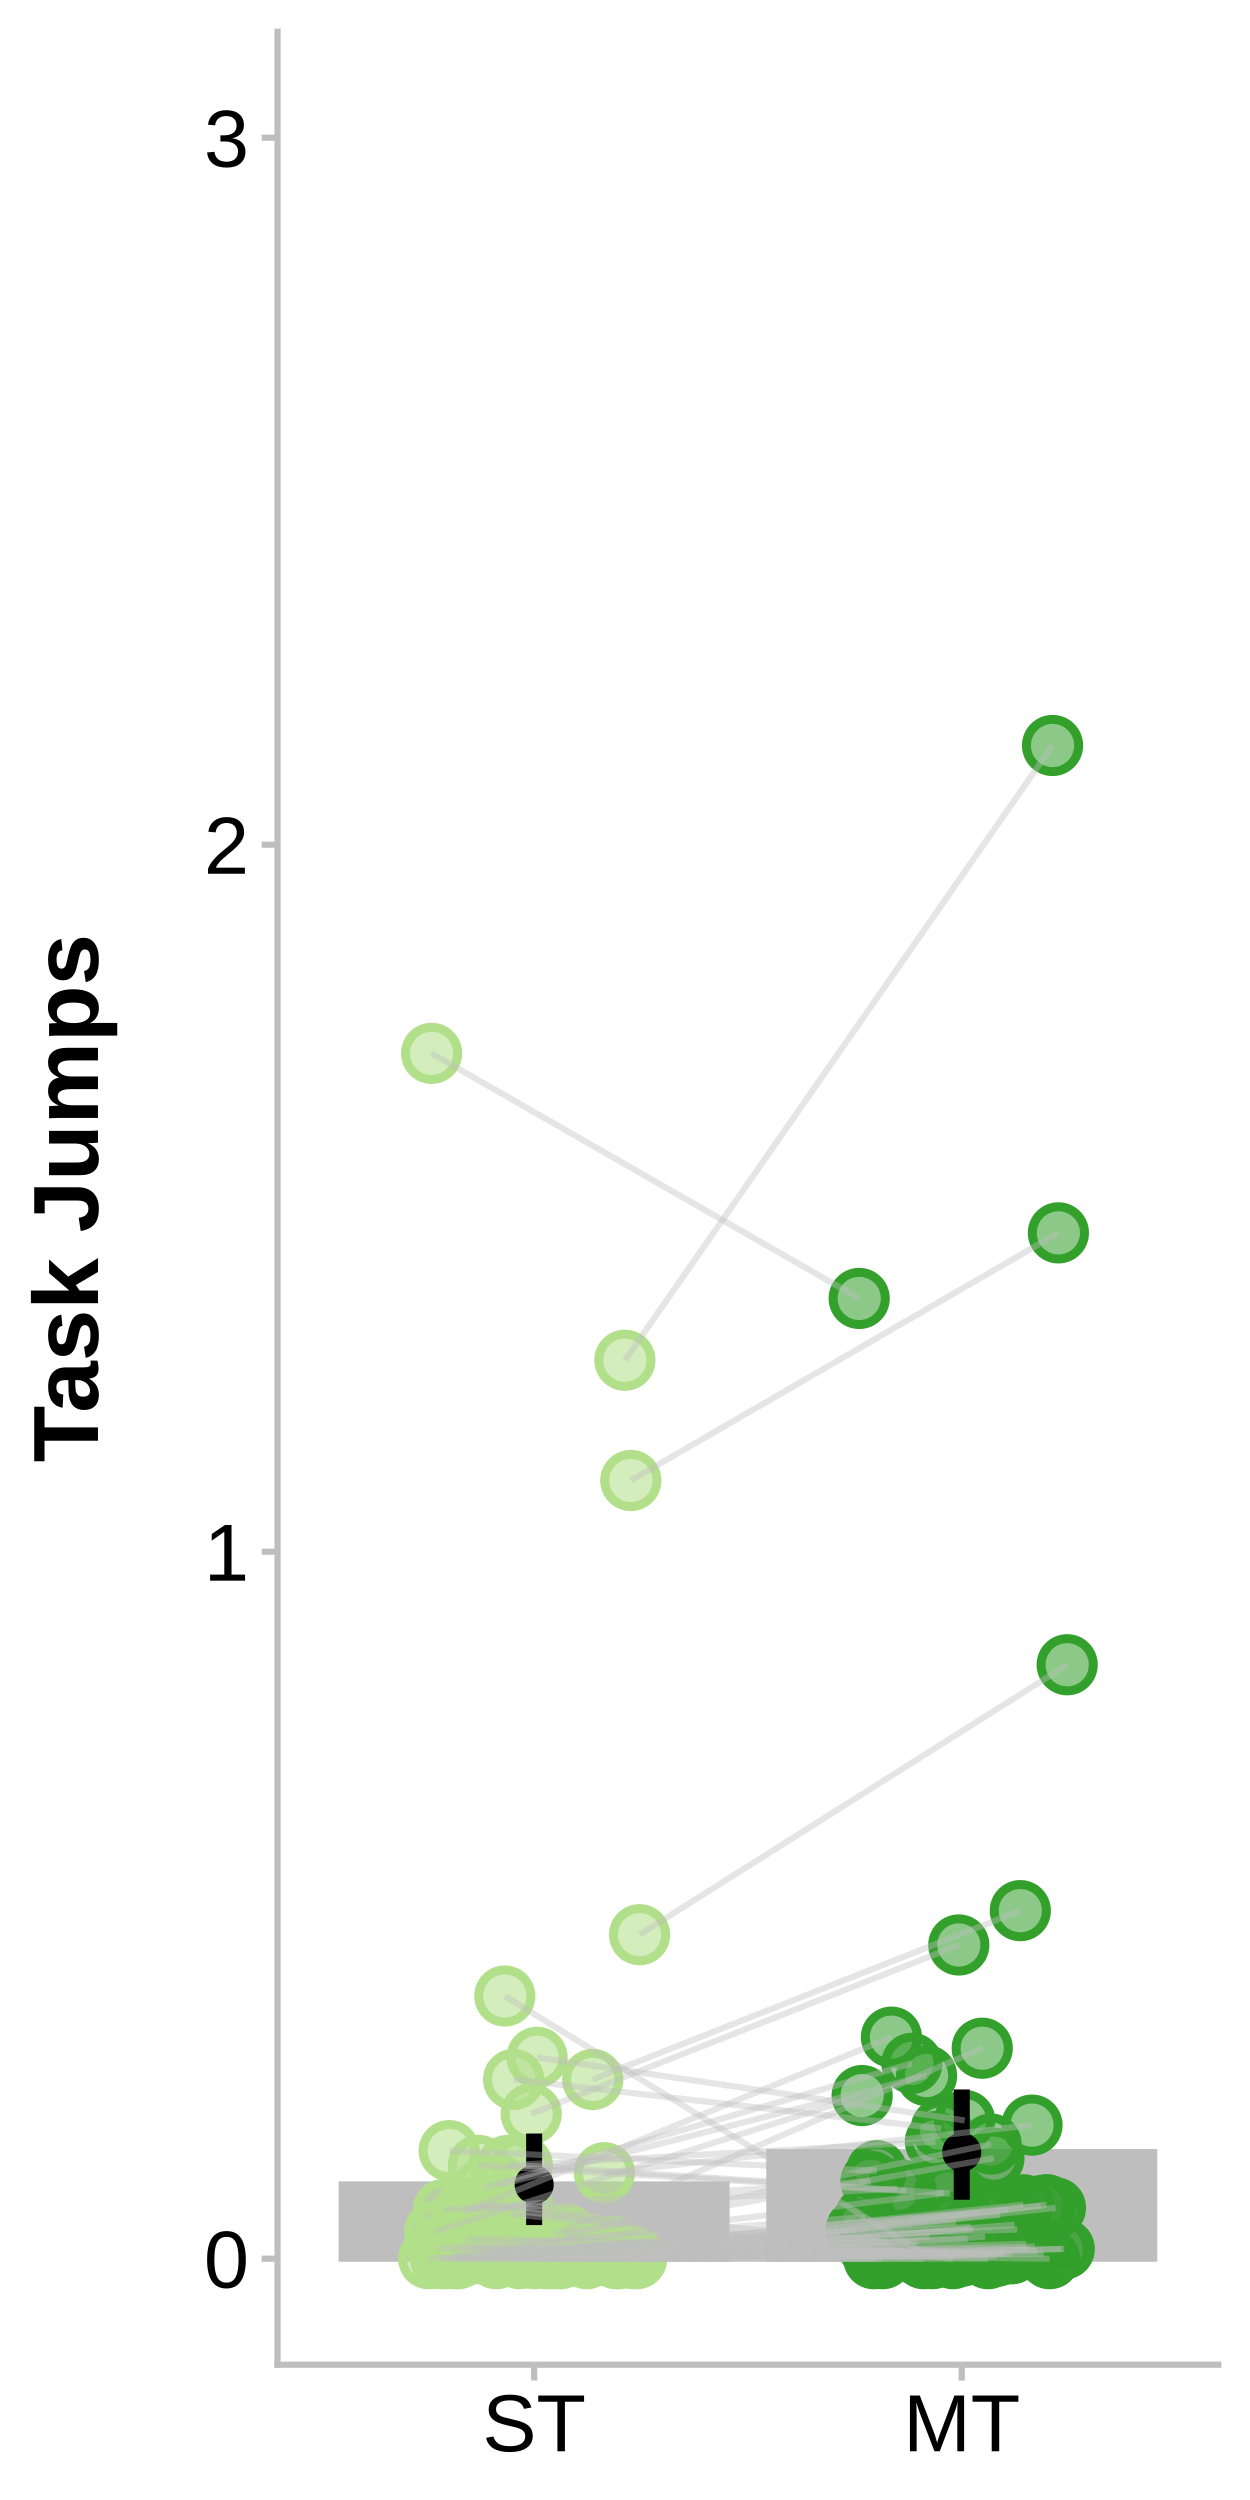
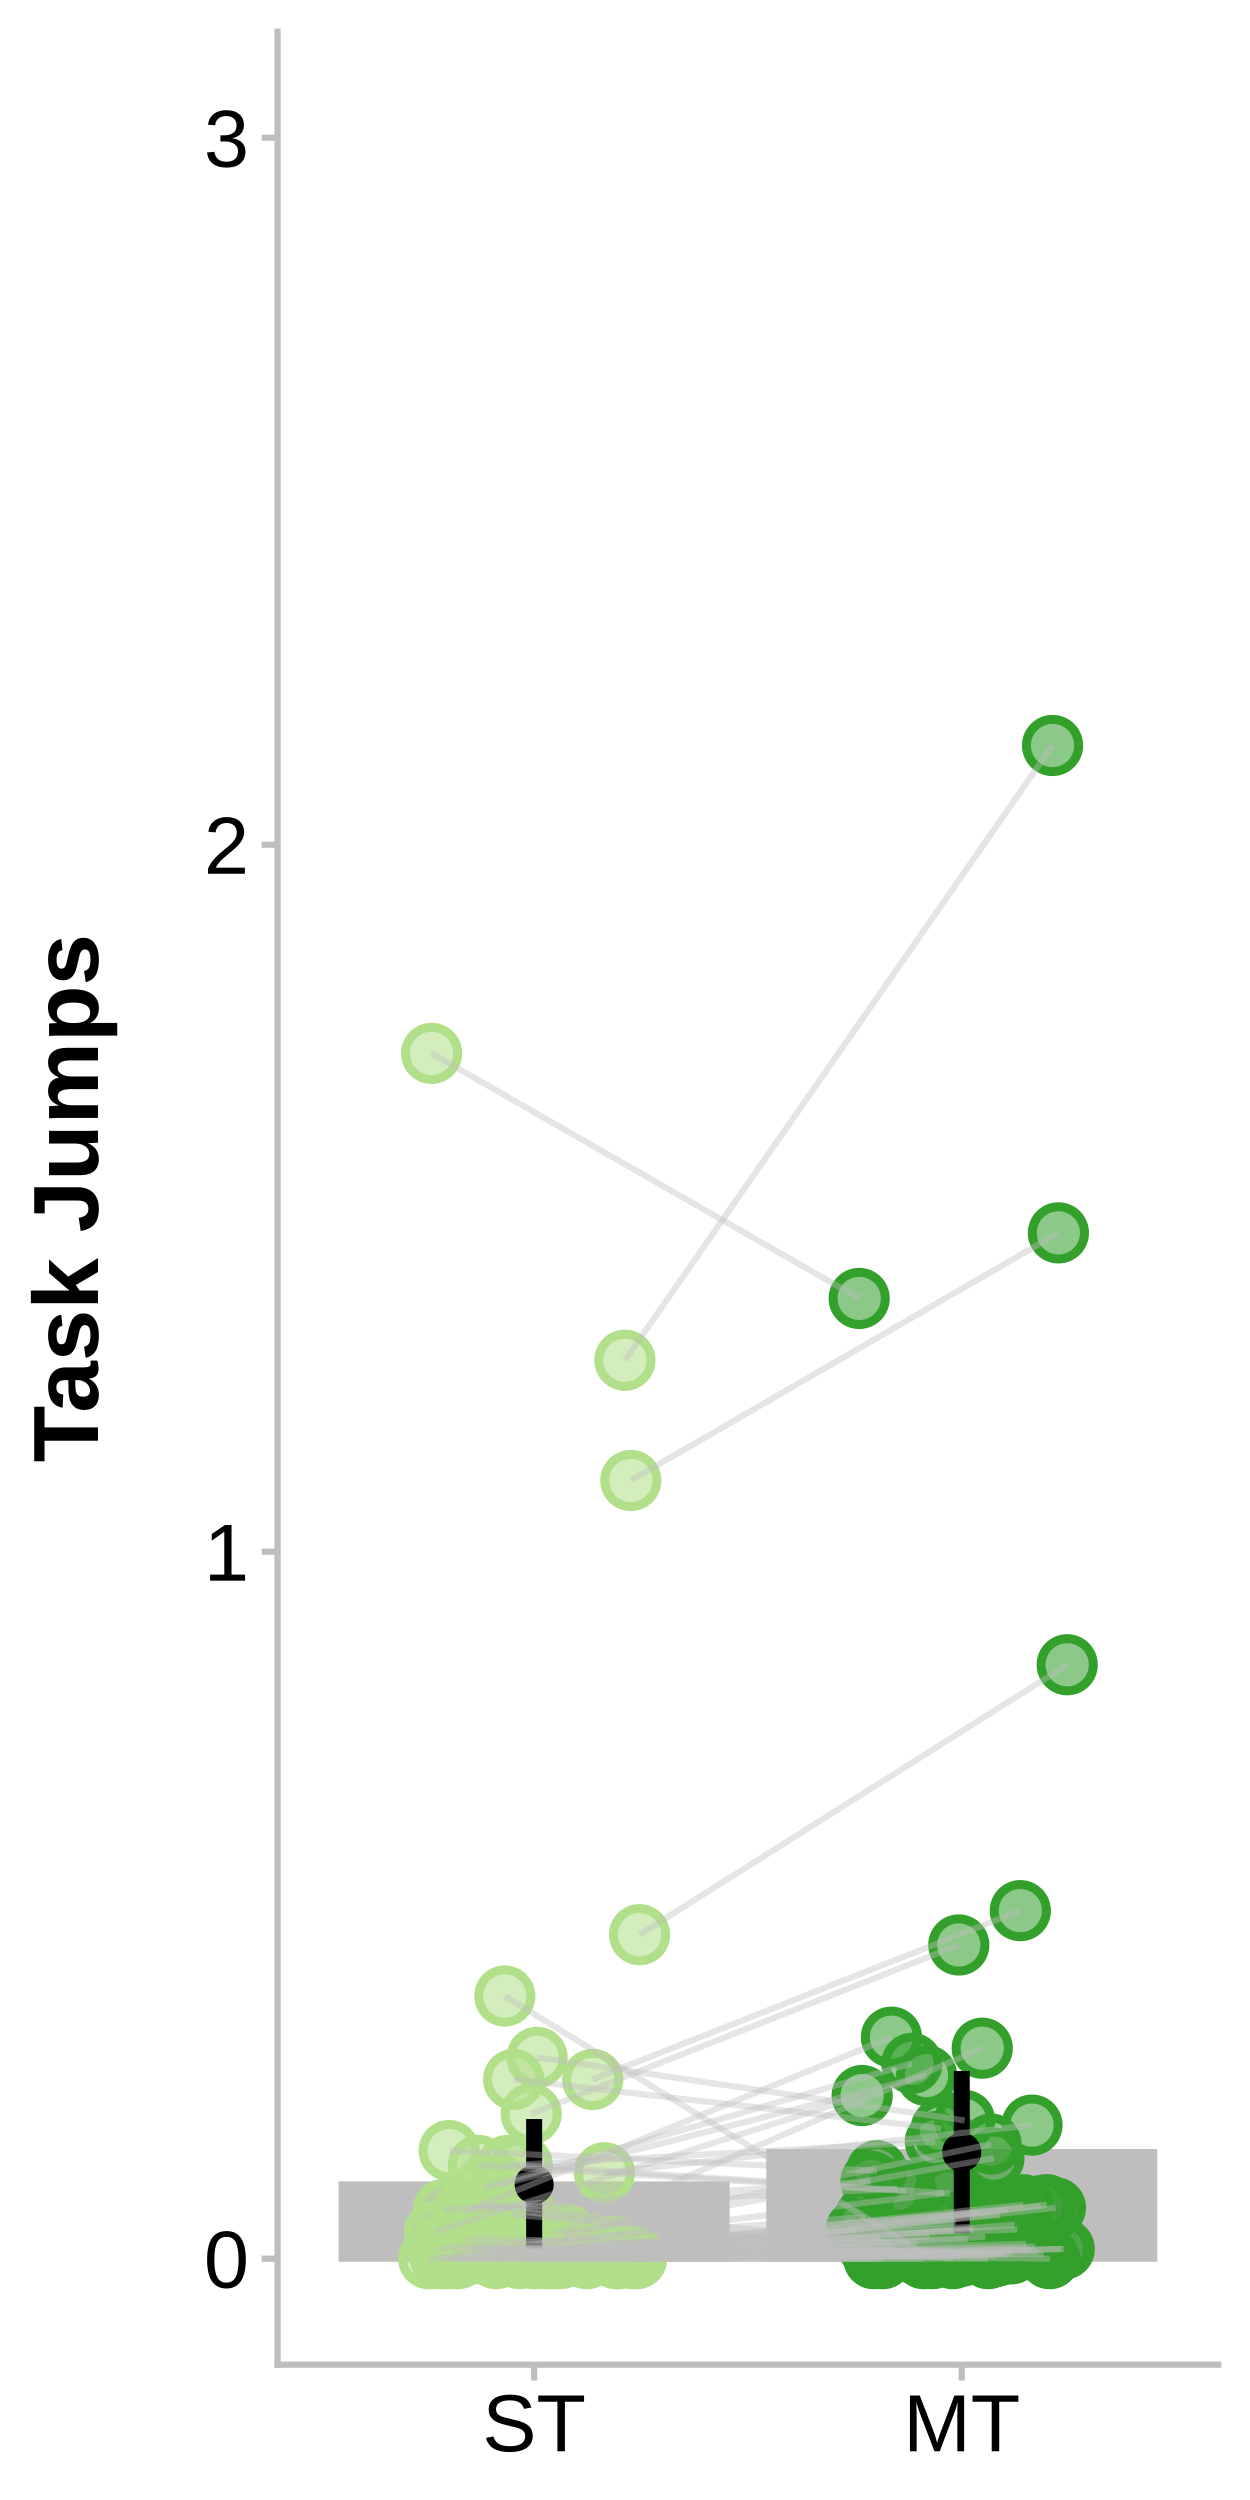
<svg xmlns="http://www.w3.org/2000/svg" width="216.00pt" height="432.00pt" viewBox="0 0 216.00 432.00">
  <g class="svglite">
    <defs>
      <style type="text/css">
    .svglite line, .svglite polyline, .svglite polygon, .svglite path, .svglite rect, .svglite circle {
      fill: none;
      stroke: #000000;
      stroke-linecap: round;
      stroke-linejoin: round;
      stroke-miterlimit: 10.00;
    }
    .svglite text {
      white-space: pre;
    }
    .svglite g.glyphgroup path {
      fill: inherit;
      stroke: none;
    }
  </style>
    </defs>
    <rect width="100%" height="100%" style="stroke: none; fill: #FFFFFF;" />
    <defs>
      <clipPath id="cpMC4wMHwyMTYuMDB8MC4wMHw0MzIuMDA=">
        <rect x="0.00" y="0.00" width="216.00" height="432.00" />
      </clipPath>
    </defs>
    <g clip-path="url(#cpMC4wMHwyMTYuMDB8MC4wMHw0MzIuMDA=)">
      <rect x="0.00" y="0.00" width="216.00" height="432.00" style="stroke-width: 1.07; stroke: #FFFFFF; fill: #FFFFFF;" />
    </g>
    <defs>
      <clipPath id="cpNDcuOTZ8MjEwLjUyfDUuNDh8NDA4LjYy">
        <rect x="47.96" y="5.48" width="162.56" height="403.14" />
      </clipPath>
    </defs>
    <g clip-path="url(#cpNDcuOTZ8MjEwLjUyfDUuNDh8NDA4LjYy)">
      <rect x="47.96" y="5.48" width="162.56" height="403.14" style="stroke-width: 1.07; stroke: none; fill: #FFFFFF;" />
      <rect x="59.04" y="377.48" width="66.50" height="12.82" style="stroke-width: 1.07; stroke: #BEBEBE; stroke-linecap: butt; stroke-linejoin: miter; fill: #BEBEBE;" />
      <rect x="132.94" y="371.89" width="66.50" height="18.41" style="stroke-width: 1.07; stroke: #BEBEBE; stroke-linecap: butt; stroke-linejoin: miter; fill: #BEBEBE;" />
      <circle cx="74.08" cy="390.30" r="4.51" style="stroke-width: 1.56; stroke: #B2DF8A; fill: #B2DF8A; fill-opacity: 0.56;" />
      <circle cx="147.97" cy="385.25" r="4.51" style="stroke-width: 1.56; stroke: #33A02C; fill: #33A02C; fill-opacity: 0.56;" />
      <circle cx="74.58" cy="182.02" r="4.51" style="stroke-width: 1.56; stroke: #B2DF8A; fill: #B2DF8A; fill-opacity: 0.56;" />
      <circle cx="148.47" cy="224.37" r="4.51" style="stroke-width: 1.56; stroke: #33A02C; fill: #33A02C; fill-opacity: 0.56;" />
      <circle cx="75.09" cy="385.63" r="4.51" style="stroke-width: 1.56; stroke: #B2DF8A; fill: #B2DF8A; fill-opacity: 0.56;" />
      <circle cx="148.98" cy="362.11" r="4.51" style="stroke-width: 1.56; stroke: #33A02C; fill: #33A02C; fill-opacity: 0.56;" />
      <circle cx="75.59" cy="388.60" r="4.51" style="stroke-width: 1.56; stroke: #B2DF8A; fill: #B2DF8A; fill-opacity: 0.56;" />
      <circle cx="149.48" cy="383.11" r="4.51" style="stroke-width: 1.56; stroke: #33A02C; fill: #33A02C; fill-opacity: 0.56;" />
      <circle cx="76.10" cy="390.30" r="4.51" style="stroke-width: 1.56; stroke: #B2DF8A; fill: #B2DF8A; fill-opacity: 0.56;" />
      <circle cx="149.99" cy="388.18" r="4.51" style="stroke-width: 1.56; stroke: #33A02C; fill: #33A02C; fill-opacity: 0.56;" />
      <circle cx="76.61" cy="381.81" r="4.51" style="stroke-width: 1.56; stroke: #B2DF8A; fill: #B2DF8A; fill-opacity: 0.56;" />
      <circle cx="150.50" cy="376.93" r="4.51" style="stroke-width: 1.56; stroke: #33A02C; fill: #33A02C; fill-opacity: 0.56;" />
      <circle cx="77.11" cy="390.30" r="4.51" style="stroke-width: 1.56; stroke: #B2DF8A; fill: #B2DF8A; fill-opacity: 0.56;" />
      <circle cx="151.00" cy="390.30" r="4.51" style="stroke-width: 1.56; stroke: #33A02C; fill: #33A02C; fill-opacity: 0.56;" />
      <circle cx="77.62" cy="371.63" r="4.51" style="stroke-width: 1.56; stroke: #B2DF8A; fill: #B2DF8A; fill-opacity: 0.56;" />
      <circle cx="151.51" cy="375.11" r="4.51" style="stroke-width: 1.56; stroke: #33A02C; fill: #33A02C; fill-opacity: 0.56;" />
      <circle cx="78.12" cy="389.45" r="4.51" style="stroke-width: 1.56; stroke: #B2DF8A; fill: #B2DF8A; fill-opacity: 0.56;" />
      <circle cx="152.02" cy="386.52" r="4.51" style="stroke-width: 1.56; stroke: #33A02C; fill: #33A02C; fill-opacity: 0.56;" />
      <circle cx="78.63" cy="390.30" r="4.51" style="stroke-width: 1.56; stroke: #B2DF8A; fill: #B2DF8A; fill-opacity: 0.56;" />
      <circle cx="152.52" cy="390.30" r="4.51" style="stroke-width: 1.56; stroke: #33A02C; fill: #33A02C; fill-opacity: 0.56;" />
      <circle cx="79.14" cy="390.30" r="4.51" style="stroke-width: 1.56; stroke: #B2DF8A; fill: #B2DF8A; fill-opacity: 0.56;" />
      <circle cx="153.03" cy="389.03" r="4.51" style="stroke-width: 1.56; stroke: #33A02C; fill: #33A02C; fill-opacity: 0.56;" />
      <circle cx="79.64" cy="388.60" r="4.51" style="stroke-width: 1.56; stroke: #B2DF8A; fill: #B2DF8A; fill-opacity: 0.56;" />
      <circle cx="153.53" cy="387.37" r="4.51" style="stroke-width: 1.56; stroke: #33A02C; fill: #33A02C; fill-opacity: 0.56;" />
      <circle cx="80.15" cy="382.24" r="4.51" style="stroke-width: 1.56; stroke: #B2DF8A; fill: #B2DF8A; fill-opacity: 0.56;" />
      <circle cx="154.04" cy="352.02" r="4.51" style="stroke-width: 1.56; stroke: #33A02C; fill: #33A02C; fill-opacity: 0.56;" />
      <circle cx="80.66" cy="386.90" r="4.51" style="stroke-width: 1.56; stroke: #B2DF8A; fill: #B2DF8A; fill-opacity: 0.56;" />
      <circle cx="154.55" cy="388.19" r="4.51" style="stroke-width: 1.56; stroke: #33A02C; fill: #33A02C; fill-opacity: 0.56;" />
      <circle cx="81.16" cy="381.81" r="4.51" style="stroke-width: 1.56; stroke: #B2DF8A; fill: #B2DF8A; fill-opacity: 0.56;" />
      <circle cx="155.05" cy="378.21" r="4.51" style="stroke-width: 1.56; stroke: #33A02C; fill: #33A02C; fill-opacity: 0.56;" />
      <circle cx="81.67" cy="388.60" r="4.51" style="stroke-width: 1.56; stroke: #B2DF8A; fill: #B2DF8A; fill-opacity: 0.56;" />
      <circle cx="155.56" cy="389.03" r="4.51" style="stroke-width: 1.56; stroke: #33A02C; fill: #33A02C; fill-opacity: 0.56;" />
      <circle cx="82.17" cy="389.45" r="4.51" style="stroke-width: 1.56; stroke: #B2DF8A; fill: #B2DF8A; fill-opacity: 0.56;" />
      <circle cx="156.06" cy="389.03" r="4.51" style="stroke-width: 1.56; stroke: #33A02C; fill: #33A02C; fill-opacity: 0.56;" />
      <circle cx="82.68" cy="374.18" r="4.51" style="stroke-width: 1.56; stroke: #B2DF8A; fill: #B2DF8A; fill-opacity: 0.56;" />
      <circle cx="156.57" cy="378.60" r="4.51" style="stroke-width: 1.56; stroke: #33A02C; fill: #33A02C; fill-opacity: 0.56;" />
      <circle cx="83.19" cy="380.97" r="4.51" style="stroke-width: 1.56; stroke: #B2DF8A; fill: #B2DF8A; fill-opacity: 0.56;" />
      <circle cx="157.08" cy="387.76" r="4.51" style="stroke-width: 1.56; stroke: #33A02C; fill: #33A02C; fill-opacity: 0.56;" />
      <circle cx="83.69" cy="378.00" r="4.51" style="stroke-width: 1.56; stroke: #B2DF8A; fill: #B2DF8A; fill-opacity: 0.56;" />
      <circle cx="157.58" cy="356.55" r="4.51" style="stroke-width: 1.56; stroke: #33A02C; fill: #33A02C; fill-opacity: 0.56;" />
      <circle cx="84.20" cy="388.60" r="4.51" style="stroke-width: 1.56; stroke: #B2DF8A; fill: #B2DF8A; fill-opacity: 0.56;" />
      <circle cx="158.09" cy="389.46" r="4.51" style="stroke-width: 1.56; stroke: #33A02C; fill: #33A02C; fill-opacity: 0.56;" />
      <circle cx="84.70" cy="389.45" r="4.51" style="stroke-width: 1.56; stroke: #B2DF8A; fill: #B2DF8A; fill-opacity: 0.56;" />
      <circle cx="158.59" cy="387.37" r="4.51" style="stroke-width: 1.56; stroke: #33A02C; fill: #33A02C; fill-opacity: 0.56;" />
      <circle cx="85.21" cy="389.02" r="4.51" style="stroke-width: 1.56; stroke: #B2DF8A; fill: #B2DF8A; fill-opacity: 0.56;" />
      <circle cx="159.10" cy="389.04" r="4.51" style="stroke-width: 1.56; stroke: #33A02C; fill: #33A02C; fill-opacity: 0.56;" />
      <circle cx="85.72" cy="390.30" r="4.51" style="stroke-width: 1.56; stroke: #B2DF8A; fill: #B2DF8A; fill-opacity: 0.56;" />
      <circle cx="159.61" cy="390.30" r="4.51" style="stroke-width: 1.56; stroke: #33A02C; fill: #33A02C; fill-opacity: 0.56;" />
      <circle cx="86.22" cy="377.57" r="4.51" style="stroke-width: 1.56; stroke: #B2DF8A; fill: #B2DF8A; fill-opacity: 0.56;" />
      <circle cx="160.11" cy="358.66" r="4.51" style="stroke-width: 1.56; stroke: #33A02C; fill: #33A02C; fill-opacity: 0.56;" />
      <circle cx="86.73" cy="388.60" r="4.51" style="stroke-width: 1.56; stroke: #B2DF8A; fill: #B2DF8A; fill-opacity: 0.56;" />
      <circle cx="160.62" cy="386.50" r="4.51" style="stroke-width: 1.56; stroke: #33A02C; fill: #33A02C; fill-opacity: 0.56;" />
      <circle cx="87.23" cy="344.91" r="4.51" style="stroke-width: 1.56; stroke: #B2DF8A; fill: #B2DF8A; fill-opacity: 0.56;" />
      <circle cx="161.13" cy="390.30" r="4.51" style="stroke-width: 1.56; stroke: #33A02C; fill: #33A02C; fill-opacity: 0.56;" />
      <circle cx="87.74" cy="374.18" r="4.51" style="stroke-width: 1.56; stroke: #B2DF8A; fill: #B2DF8A; fill-opacity: 0.56;" />
      <circle cx="161.63" cy="370.08" r="4.51" style="stroke-width: 1.56; stroke: #33A02C; fill: #33A02C; fill-opacity: 0.56;" />
      <circle cx="88.25" cy="382.66" r="4.51" style="stroke-width: 1.56; stroke: #B2DF8A; fill: #B2DF8A; fill-opacity: 0.56;" />
      <circle cx="162.14" cy="389.02" r="4.51" style="stroke-width: 1.56; stroke: #33A02C; fill: #33A02C; fill-opacity: 0.56;" />
      <circle cx="88.75" cy="359.33" r="4.51" style="stroke-width: 1.56; stroke: #B2DF8A; fill: #B2DF8A; fill-opacity: 0.56;" />
      <circle cx="162.64" cy="367.83" r="4.51" style="stroke-width: 1.56; stroke: #33A02C; fill: #33A02C; fill-opacity: 0.56;" />
      <circle cx="89.26" cy="388.18" r="4.51" style="stroke-width: 1.56; stroke: #B2DF8A; fill: #B2DF8A; fill-opacity: 0.56;" />
      <circle cx="163.15" cy="378.94" r="4.51" style="stroke-width: 1.56; stroke: #33A02C; fill: #33A02C; fill-opacity: 0.56;" />
      <circle cx="89.76" cy="390.30" r="4.51" style="stroke-width: 1.56; stroke: #B2DF8A; fill: #B2DF8A; fill-opacity: 0.56;" />
      <circle cx="163.66" cy="389.04" r="4.51" style="stroke-width: 1.56; stroke: #33A02C; fill: #33A02C; fill-opacity: 0.56;" />
      <circle cx="90.27" cy="374.18" r="4.51" style="stroke-width: 1.56; stroke: #B2DF8A; fill: #B2DF8A; fill-opacity: 0.56;" />
      <circle cx="164.16" cy="379.04" r="4.51" style="stroke-width: 1.56; stroke: #33A02C; fill: #33A02C; fill-opacity: 0.56;" />
      <circle cx="90.78" cy="382.24" r="4.51" style="stroke-width: 1.56; stroke: #B2DF8A; fill: #B2DF8A; fill-opacity: 0.56;" />
      <circle cx="164.67" cy="390.30" r="4.51" style="stroke-width: 1.56; stroke: #33A02C; fill: #33A02C; fill-opacity: 0.56;" />
      <circle cx="91.28" cy="389.87" r="4.51" style="stroke-width: 1.56; stroke: #B2DF8A; fill: #B2DF8A; fill-opacity: 0.56;" />
      <circle cx="165.17" cy="383.98" r="4.51" style="stroke-width: 1.56; stroke: #33A02C; fill: #33A02C; fill-opacity: 0.56;" />
      <circle cx="91.79" cy="365.27" r="4.51" style="stroke-width: 1.56; stroke: #B2DF8A; fill: #B2DF8A; fill-opacity: 0.56;" />
      <circle cx="165.68" cy="336.09" r="4.51" style="stroke-width: 1.56; stroke: #33A02C; fill: #33A02C; fill-opacity: 0.56;" />
      <circle cx="92.30" cy="390.30" r="4.51" style="stroke-width: 1.56; stroke: #B2DF8A; fill: #B2DF8A; fill-opacity: 0.56;" />
      <circle cx="166.19" cy="389.88" r="4.51" style="stroke-width: 1.56; stroke: #33A02C; fill: #33A02C; fill-opacity: 0.56;" />
      <circle cx="92.80" cy="355.51" r="4.51" style="stroke-width: 1.56; stroke: #B2DF8A; fill: #B2DF8A; fill-opacity: 0.56;" />
      <circle cx="166.69" cy="366.42" r="4.51" style="stroke-width: 1.56; stroke: #33A02C; fill: #33A02C; fill-opacity: 0.56;" />
      <circle cx="93.31" cy="389.45" r="4.51" style="stroke-width: 1.56; stroke: #B2DF8A; fill: #B2DF8A; fill-opacity: 0.56;" />
      <circle cx="167.20" cy="386.93" r="4.51" style="stroke-width: 1.56; stroke: #33A02C; fill: #33A02C; fill-opacity: 0.56;" />
      <circle cx="93.81" cy="388.60" r="4.51" style="stroke-width: 1.56; stroke: #B2DF8A; fill: #B2DF8A; fill-opacity: 0.56;" />
      <circle cx="167.70" cy="384.81" r="4.51" style="stroke-width: 1.56; stroke: #33A02C; fill: #33A02C; fill-opacity: 0.56;" />
      <circle cx="94.32" cy="390.30" r="4.51" style="stroke-width: 1.56; stroke: #B2DF8A; fill: #B2DF8A; fill-opacity: 0.56;" />
      <circle cx="168.21" cy="385.23" r="4.51" style="stroke-width: 1.56; stroke: #33A02C; fill: #33A02C; fill-opacity: 0.56;" />
      <circle cx="94.83" cy="389.45" r="4.51" style="stroke-width: 1.56; stroke: #B2DF8A; fill: #B2DF8A; fill-opacity: 0.56;" />
      <circle cx="168.72" cy="389.46" r="4.51" style="stroke-width: 1.56; stroke: #33A02C; fill: #33A02C; fill-opacity: 0.56;" />
      <circle cx="95.33" cy="390.30" r="4.51" style="stroke-width: 1.56; stroke: #B2DF8A; fill: #B2DF8A; fill-opacity: 0.56;" />
      <circle cx="169.22" cy="382.32" r="4.51" style="stroke-width: 1.56; stroke: #33A02C; fill: #33A02C; fill-opacity: 0.56;" />
      <circle cx="95.84" cy="386.06" r="4.51" style="stroke-width: 1.56; stroke: #B2DF8A; fill: #B2DF8A; fill-opacity: 0.56;" />
      <circle cx="169.73" cy="353.93" r="4.51" style="stroke-width: 1.56; stroke: #33A02C; fill: #33A02C; fill-opacity: 0.56;" />
      <circle cx="96.34" cy="390.30" r="4.51" style="stroke-width: 1.56; stroke: #B2DF8A; fill: #B2DF8A; fill-opacity: 0.56;" />
      <circle cx="170.23" cy="386.51" r="4.51" style="stroke-width: 1.56; stroke: #33A02C; fill: #33A02C; fill-opacity: 0.56;" />
      <circle cx="96.85" cy="390.30" r="4.51" style="stroke-width: 1.56; stroke: #B2DF8A; fill: #B2DF8A; fill-opacity: 0.56;" />
      <circle cx="170.74" cy="390.30" r="4.51" style="stroke-width: 1.56; stroke: #33A02C; fill: #33A02C; fill-opacity: 0.56;" />
      <circle cx="97.36" cy="386.06" r="4.51" style="stroke-width: 1.56; stroke: #B2DF8A; fill: #B2DF8A; fill-opacity: 0.56;" />
      <circle cx="171.25" cy="370.50" r="4.51" style="stroke-width: 1.56; stroke: #33A02C; fill: #33A02C; fill-opacity: 0.56;" />
      <circle cx="97.86" cy="386.06" r="4.51" style="stroke-width: 1.56; stroke: #B2DF8A; fill: #B2DF8A; fill-opacity: 0.56;" />
      <circle cx="171.75" cy="372.93" r="4.51" style="stroke-width: 1.56; stroke: #33A02C; fill: #33A02C; fill-opacity: 0.56;" />
      <circle cx="98.37" cy="389.45" r="4.51" style="stroke-width: 1.56; stroke: #B2DF8A; fill: #B2DF8A; fill-opacity: 0.56;" />
      <circle cx="172.26" cy="389.88" r="4.51" style="stroke-width: 1.56; stroke: #33A02C; fill: #33A02C; fill-opacity: 0.56;" />
      <circle cx="98.87" cy="389.87" r="4.51" style="stroke-width: 1.56; stroke: #B2DF8A; fill: #B2DF8A; fill-opacity: 0.56;" />
      <circle cx="172.77" cy="382.71" r="4.51" style="stroke-width: 1.56; stroke: #33A02C; fill: #33A02C; fill-opacity: 0.56;" />
      <circle cx="99.38" cy="388.18" r="4.51" style="stroke-width: 1.56; stroke: #B2DF8A; fill: #B2DF8A; fill-opacity: 0.56;" />
      <circle cx="173.27" cy="389.45" r="4.51" style="stroke-width: 1.56; stroke: #33A02C; fill: #33A02C; fill-opacity: 0.56;" />
      <circle cx="99.89" cy="389.45" r="4.51" style="stroke-width: 1.56; stroke: #B2DF8A; fill: #B2DF8A; fill-opacity: 0.56;" />
      <circle cx="173.78" cy="389.45" r="4.51" style="stroke-width: 1.56; stroke: #33A02C; fill: #33A02C; fill-opacity: 0.56;" />
      <circle cx="100.39" cy="388.18" r="4.51" style="stroke-width: 1.56; stroke: #B2DF8A; fill: #B2DF8A; fill-opacity: 0.56;" />
      <circle cx="174.28" cy="381.83" r="4.51" style="stroke-width: 1.56; stroke: #33A02C; fill: #33A02C; fill-opacity: 0.56;" />
      <circle cx="100.90" cy="389.02" r="4.51" style="stroke-width: 1.56; stroke: #B2DF8A; fill: #B2DF8A; fill-opacity: 0.56;" />
      <circle cx="174.79" cy="389.46" r="4.51" style="stroke-width: 1.56; stroke: #33A02C; fill: #33A02C; fill-opacity: 0.56;" />
      <circle cx="101.41" cy="390.30" r="4.51" style="stroke-width: 1.56; stroke: #B2DF8A; fill: #B2DF8A; fill-opacity: 0.56;" />
      <circle cx="175.30" cy="384.42" r="4.51" style="stroke-width: 1.56; stroke: #33A02C; fill: #33A02C; fill-opacity: 0.56;" />
      <circle cx="101.91" cy="387.75" r="4.51" style="stroke-width: 1.56; stroke: #B2DF8A; fill: #B2DF8A; fill-opacity: 0.56;" />
      <circle cx="175.80" cy="385.25" r="4.51" style="stroke-width: 1.56; stroke: #33A02C; fill: #33A02C; fill-opacity: 0.56;" />
      <circle cx="102.42" cy="359.33" r="4.51" style="stroke-width: 1.56; stroke: #B2DF8A; fill: #B2DF8A; fill-opacity: 0.56;" />
      <circle cx="176.31" cy="330.16" r="4.51" style="stroke-width: 1.56; stroke: #33A02C; fill: #33A02C; fill-opacity: 0.56;" />
      <circle cx="102.92" cy="388.60" r="4.51" style="stroke-width: 1.56; stroke: #B2DF8A; fill: #B2DF8A; fill-opacity: 0.56;" />
      <circle cx="176.81" cy="380.98" r="4.51" style="stroke-width: 1.56; stroke: #33A02C; fill: #33A02C; fill-opacity: 0.56;" />
      <circle cx="103.43" cy="389.45" r="4.51" style="stroke-width: 1.56; stroke: #B2DF8A; fill: #B2DF8A; fill-opacity: 0.56;" />
      <circle cx="177.32" cy="387.75" r="4.51" style="stroke-width: 1.56; stroke: #33A02C; fill: #33A02C; fill-opacity: 0.56;" />
      <circle cx="103.94" cy="389.45" r="4.51" style="stroke-width: 1.56; stroke: #B2DF8A; fill: #B2DF8A; fill-opacity: 0.56;" />
      <circle cx="177.83" cy="388.60" r="4.51" style="stroke-width: 1.56; stroke: #33A02C; fill: #33A02C; fill-opacity: 0.56;" />
      <circle cx="104.44" cy="375.45" r="4.51" style="stroke-width: 1.56; stroke: #B2DF8A; fill: #B2DF8A; fill-opacity: 0.56;" />
      <circle cx="178.33" cy="367.22" r="4.51" style="stroke-width: 1.56; stroke: #33A02C; fill: #33A02C; fill-opacity: 0.56;" />
      <circle cx="104.95" cy="389.45" r="4.51" style="stroke-width: 1.56; stroke: #B2DF8A; fill: #B2DF8A; fill-opacity: 0.56;" />
      <circle cx="178.84" cy="388.21" r="4.51" style="stroke-width: 1.56; stroke: #33A02C; fill: #33A02C; fill-opacity: 0.56;" />
      <circle cx="105.45" cy="389.87" r="4.51" style="stroke-width: 1.56; stroke: #B2DF8A; fill: #B2DF8A; fill-opacity: 0.56;" />
      <circle cx="179.34" cy="389.04" r="4.51" style="stroke-width: 1.56; stroke: #33A02C; fill: #33A02C; fill-opacity: 0.56;" />
      <circle cx="105.96" cy="388.18" r="4.51" style="stroke-width: 1.56; stroke: #B2DF8A; fill: #B2DF8A; fill-opacity: 0.56;" />
      <circle cx="179.85" cy="381.15" r="4.51" style="stroke-width: 1.56; stroke: #33A02C; fill: #33A02C; fill-opacity: 0.56;" />
      <circle cx="106.47" cy="390.30" r="4.51" style="stroke-width: 1.56; stroke: #B2DF8A; fill: #B2DF8A; fill-opacity: 0.56;" />
      <circle cx="180.36" cy="389.45" r="4.51" style="stroke-width: 1.56; stroke: #33A02C; fill: #33A02C; fill-opacity: 0.56;" />
      <circle cx="106.97" cy="390.30" r="4.51" style="stroke-width: 1.56; stroke: #B2DF8A; fill: #B2DF8A; fill-opacity: 0.56;" />
      <circle cx="180.86" cy="380.97" r="4.51" style="stroke-width: 1.56; stroke: #33A02C; fill: #33A02C; fill-opacity: 0.56;" />
      <circle cx="107.48" cy="389.45" r="4.51" style="stroke-width: 1.56; stroke: #B2DF8A; fill: #B2DF8A; fill-opacity: 0.56;" />
      <circle cx="181.37" cy="390.30" r="4.51" style="stroke-width: 1.56; stroke: #33A02C; fill: #33A02C; fill-opacity: 0.56;" />
      <circle cx="107.98" cy="235.05" r="4.51" style="stroke-width: 1.56; stroke: #B2DF8A; fill: #B2DF8A; fill-opacity: 0.56;" />
      <circle cx="181.88" cy="128.82" r="4.51" style="stroke-width: 1.56; stroke: #33A02C; fill: #33A02C; fill-opacity: 0.56;" />
      <circle cx="108.49" cy="389.45" r="4.51" style="stroke-width: 1.56; stroke: #B2DF8A; fill: #B2DF8A; fill-opacity: 0.56;" />
      <circle cx="182.38" cy="381.51" r="4.51" style="stroke-width: 1.56; stroke: #33A02C; fill: #33A02C; fill-opacity: 0.56;" />
      <circle cx="109.00" cy="255.83" r="4.51" style="stroke-width: 1.56; stroke: #B2DF8A; fill: #B2DF8A; fill-opacity: 0.56;" />
      <circle cx="182.89" cy="213.04" r="4.51" style="stroke-width: 1.56; stroke: #33A02C; fill: #33A02C; fill-opacity: 0.56;" />
      <circle cx="109.50" cy="390.30" r="4.51" style="stroke-width: 1.56; stroke: #B2DF8A; fill: #B2DF8A; fill-opacity: 0.56;" />
      <circle cx="183.39" cy="388.62" r="4.51" style="stroke-width: 1.56; stroke: #33A02C; fill: #33A02C; fill-opacity: 0.56;" />
      <circle cx="110.01" cy="390.30" r="4.51" style="stroke-width: 1.56; stroke: #B2DF8A; fill: #B2DF8A; fill-opacity: 0.56;" />
      <circle cx="183.90" cy="388.62" r="4.51" style="stroke-width: 1.56; stroke: #33A02C; fill: #33A02C; fill-opacity: 0.56;" />
      <circle cx="110.52" cy="334.31" r="4.51" style="stroke-width: 1.56; stroke: #B2DF8A; fill: #B2DF8A; fill-opacity: 0.56;" />
      <circle cx="184.41" cy="287.67" r="4.51" style="stroke-width: 1.56; stroke: #33A02C; fill: #33A02C; fill-opacity: 0.56;" />
      <circle cx="92.30" cy="377.48" r="3.02" style="stroke-width: 0.71; fill: #000000;" />
      <circle cx="166.19" cy="371.89" r="3.02" style="stroke-width: 0.71; fill: #000000;" />
-       <polyline points="92.30,368.68 92.30,368.68 " style="stroke-width: 2.77; stroke-linecap: butt;" />
-       <polyline points="92.30,368.68 92.30,384.49 " style="stroke-width: 2.77; stroke-linecap: butt;" />
-       <polyline points="92.30,384.49 92.30,384.49 " style="stroke-width: 2.77; stroke-linecap: butt;" />
-       <polyline points="166.19,361.06 166.19,361.06 " style="stroke-width: 2.77; stroke-linecap: butt;" />
-       <polyline points="166.19,361.06 166.19,380.11 " style="stroke-width: 2.77; stroke-linecap: butt;" />
-       <polyline points="166.19,380.11 166.19,380.11 " style="stroke-width: 2.77; stroke-linecap: butt;" />
+       <polyline points="92.30,366.16 92.30,366.16 " style="stroke-width: 2.77; stroke-linecap: butt;" />
+       <polyline points="92.30,366.16 92.30,388.80 " style="stroke-width: 2.77; stroke-linecap: butt;" />
+       <polyline points="92.30,388.80 92.30,388.80 " style="stroke-width: 2.77; stroke-linecap: butt;" />
+       <polyline points="166.19,357.87 166.19,357.87 " style="stroke-width: 2.77; stroke-linecap: butt;" />
+       <polyline points="166.19,357.87 166.19,385.90 " style="stroke-width: 2.77; stroke-linecap: butt;" />
+       <polyline points="166.19,385.90 166.19,385.90 " style="stroke-width: 2.77; stroke-linecap: butt;" />
      <polyline points="74.08,390.30 147.97,385.25 " style="stroke-width: 1.07; stroke: #BEBEBE; stroke-opacity: 0.40; stroke-linecap: butt;" />
      <polyline points="74.58,182.02 148.47,224.37 " style="stroke-width: 1.07; stroke: #BEBEBE; stroke-opacity: 0.40; stroke-linecap: butt;" />
      <polyline points="75.09,385.63 148.98,362.11 " style="stroke-width: 1.07; stroke: #BEBEBE; stroke-opacity: 0.40; stroke-linecap: butt;" />
      <polyline points="75.59,388.60 149.48,383.11 " style="stroke-width: 1.07; stroke: #BEBEBE; stroke-opacity: 0.40; stroke-linecap: butt;" />
      <polyline points="76.10,390.30 149.99,388.18 " style="stroke-width: 1.07; stroke: #BEBEBE; stroke-opacity: 0.40; stroke-linecap: butt;" />
      <polyline points="76.61,381.81 150.50,376.93 " style="stroke-width: 1.07; stroke: #BEBEBE; stroke-opacity: 0.40; stroke-linecap: butt;" />
      <polyline points="77.11,390.30 151.00,390.30 " style="stroke-width: 1.07; stroke: #BEBEBE; stroke-opacity: 0.40; stroke-linecap: butt;" />
      <polyline points="77.62,371.63 151.51,375.11 " style="stroke-width: 1.07; stroke: #BEBEBE; stroke-opacity: 0.40; stroke-linecap: butt;" />
      <polyline points="78.12,389.45 152.02,386.52 " style="stroke-width: 1.07; stroke: #BEBEBE; stroke-opacity: 0.40; stroke-linecap: butt;" />
      <polyline points="78.63,390.30 152.52,390.30 " style="stroke-width: 1.07; stroke: #BEBEBE; stroke-opacity: 0.40; stroke-linecap: butt;" />
      <polyline points="79.14,390.30 153.03,389.03 " style="stroke-width: 1.07; stroke: #BEBEBE; stroke-opacity: 0.40; stroke-linecap: butt;" />
      <polyline points="79.64,388.60 153.53,387.37 " style="stroke-width: 1.07; stroke: #BEBEBE; stroke-opacity: 0.40; stroke-linecap: butt;" />
      <polyline points="80.15,382.24 154.04,352.02 " style="stroke-width: 1.07; stroke: #BEBEBE; stroke-opacity: 0.40; stroke-linecap: butt;" />
      <polyline points="80.66,386.90 154.55,388.19 " style="stroke-width: 1.07; stroke: #BEBEBE; stroke-opacity: 0.40; stroke-linecap: butt;" />
      <polyline points="81.16,381.81 155.05,378.21 " style="stroke-width: 1.07; stroke: #BEBEBE; stroke-opacity: 0.40; stroke-linecap: butt;" />
      <polyline points="81.67,388.60 155.56,389.03 " style="stroke-width: 1.07; stroke: #BEBEBE; stroke-opacity: 0.40; stroke-linecap: butt;" />
      <polyline points="82.17,389.45 156.06,389.03 " style="stroke-width: 1.07; stroke: #BEBEBE; stroke-opacity: 0.40; stroke-linecap: butt;" />
      <polyline points="82.68,374.18 156.57,378.60 " style="stroke-width: 1.07; stroke: #BEBEBE; stroke-opacity: 0.40; stroke-linecap: butt;" />
      <polyline points="83.19,380.97 157.08,387.76 " style="stroke-width: 1.07; stroke: #BEBEBE; stroke-opacity: 0.40; stroke-linecap: butt;" />
      <polyline points="83.69,378.00 157.58,356.55 " style="stroke-width: 1.07; stroke: #BEBEBE; stroke-opacity: 0.40; stroke-linecap: butt;" />
      <polyline points="84.20,388.60 158.09,389.46 " style="stroke-width: 1.07; stroke: #BEBEBE; stroke-opacity: 0.40; stroke-linecap: butt;" />
      <polyline points="84.70,389.45 158.59,387.37 " style="stroke-width: 1.07; stroke: #BEBEBE; stroke-opacity: 0.40; stroke-linecap: butt;" />
      <polyline points="85.21,389.02 159.10,389.04 " style="stroke-width: 1.07; stroke: #BEBEBE; stroke-opacity: 0.40; stroke-linecap: butt;" />
      <polyline points="85.72,390.30 159.61,390.30 " style="stroke-width: 1.07; stroke: #BEBEBE; stroke-opacity: 0.40; stroke-linecap: butt;" />
      <polyline points="86.22,377.57 160.11,358.66 " style="stroke-width: 1.07; stroke: #BEBEBE; stroke-opacity: 0.40; stroke-linecap: butt;" />
      <polyline points="86.73,388.60 160.62,386.50 " style="stroke-width: 1.07; stroke: #BEBEBE; stroke-opacity: 0.40; stroke-linecap: butt;" />
      <polyline points="87.23,344.91 161.13,390.30 " style="stroke-width: 1.07; stroke: #BEBEBE; stroke-opacity: 0.40; stroke-linecap: butt;" />
      <polyline points="87.74,374.18 161.63,370.08 " style="stroke-width: 1.07; stroke: #BEBEBE; stroke-opacity: 0.40; stroke-linecap: butt;" />
      <polyline points="88.25,382.66 162.14,389.02 " style="stroke-width: 1.07; stroke: #BEBEBE; stroke-opacity: 0.40; stroke-linecap: butt;" />
      <polyline points="88.75,359.33 162.64,367.83 " style="stroke-width: 1.07; stroke: #BEBEBE; stroke-opacity: 0.40; stroke-linecap: butt;" />
      <polyline points="89.26,388.18 163.15,378.94 " style="stroke-width: 1.07; stroke: #BEBEBE; stroke-opacity: 0.40; stroke-linecap: butt;" />
      <polyline points="89.76,390.30 163.66,389.04 " style="stroke-width: 1.07; stroke: #BEBEBE; stroke-opacity: 0.40; stroke-linecap: butt;" />
      <polyline points="90.27,374.18 164.16,379.04 " style="stroke-width: 1.07; stroke: #BEBEBE; stroke-opacity: 0.40; stroke-linecap: butt;" />
      <polyline points="90.78,382.24 164.67,390.30 " style="stroke-width: 1.07; stroke: #BEBEBE; stroke-opacity: 0.40; stroke-linecap: butt;" />
      <polyline points="91.28,389.87 165.17,383.98 " style="stroke-width: 1.07; stroke: #BEBEBE; stroke-opacity: 0.40; stroke-linecap: butt;" />
      <polyline points="91.79,365.27 165.68,336.09 " style="stroke-width: 1.07; stroke: #BEBEBE; stroke-opacity: 0.40; stroke-linecap: butt;" />
      <polyline points="92.30,390.30 166.19,389.88 " style="stroke-width: 1.07; stroke: #BEBEBE; stroke-opacity: 0.40; stroke-linecap: butt;" />
      <polyline points="92.80,355.51 166.69,366.42 " style="stroke-width: 1.07; stroke: #BEBEBE; stroke-opacity: 0.40; stroke-linecap: butt;" />
      <polyline points="93.31,389.45 167.20,386.93 " style="stroke-width: 1.07; stroke: #BEBEBE; stroke-opacity: 0.40; stroke-linecap: butt;" />
      <polyline points="93.81,388.60 167.70,384.81 " style="stroke-width: 1.07; stroke: #BEBEBE; stroke-opacity: 0.40; stroke-linecap: butt;" />
      <polyline points="94.32,390.30 168.21,385.23 " style="stroke-width: 1.07; stroke: #BEBEBE; stroke-opacity: 0.40; stroke-linecap: butt;" />
      <polyline points="94.83,389.45 168.72,389.46 " style="stroke-width: 1.07; stroke: #BEBEBE; stroke-opacity: 0.40; stroke-linecap: butt;" />
      <polyline points="95.33,390.30 169.22,382.32 " style="stroke-width: 1.07; stroke: #BEBEBE; stroke-opacity: 0.40; stroke-linecap: butt;" />
      <polyline points="95.84,386.06 169.73,353.93 " style="stroke-width: 1.07; stroke: #BEBEBE; stroke-opacity: 0.40; stroke-linecap: butt;" />
      <polyline points="96.34,390.30 170.23,386.51 " style="stroke-width: 1.07; stroke: #BEBEBE; stroke-opacity: 0.40; stroke-linecap: butt;" />
      <polyline points="96.85,390.30 170.74,390.30 " style="stroke-width: 1.07; stroke: #BEBEBE; stroke-opacity: 0.40; stroke-linecap: butt;" />
      <polyline points="97.36,386.06 171.25,370.50 " style="stroke-width: 1.07; stroke: #BEBEBE; stroke-opacity: 0.40; stroke-linecap: butt;" />
      <polyline points="97.86,386.06 171.75,372.93 " style="stroke-width: 1.07; stroke: #BEBEBE; stroke-opacity: 0.40; stroke-linecap: butt;" />
      <polyline points="98.37,389.45 172.26,389.88 " style="stroke-width: 1.07; stroke: #BEBEBE; stroke-opacity: 0.40; stroke-linecap: butt;" />
      <polyline points="98.87,389.87 172.77,382.71 " style="stroke-width: 1.07; stroke: #BEBEBE; stroke-opacity: 0.40; stroke-linecap: butt;" />
      <polyline points="99.38,388.18 173.27,389.45 " style="stroke-width: 1.07; stroke: #BEBEBE; stroke-opacity: 0.40; stroke-linecap: butt;" />
      <polyline points="99.89,389.45 173.78,389.45 " style="stroke-width: 1.07; stroke: #BEBEBE; stroke-opacity: 0.40; stroke-linecap: butt;" />
      <polyline points="100.39,388.18 174.28,381.83 " style="stroke-width: 1.07; stroke: #BEBEBE; stroke-opacity: 0.40; stroke-linecap: butt;" />
      <polyline points="100.90,389.02 174.79,389.46 " style="stroke-width: 1.07; stroke: #BEBEBE; stroke-opacity: 0.40; stroke-linecap: butt;" />
      <polyline points="101.41,390.30 175.30,384.42 " style="stroke-width: 1.07; stroke: #BEBEBE; stroke-opacity: 0.40; stroke-linecap: butt;" />
      <polyline points="101.91,387.75 175.80,385.25 " style="stroke-width: 1.07; stroke: #BEBEBE; stroke-opacity: 0.40; stroke-linecap: butt;" />
      <polyline points="102.42,359.33 176.31,330.16 " style="stroke-width: 1.07; stroke: #BEBEBE; stroke-opacity: 0.40; stroke-linecap: butt;" />
      <polyline points="102.92,388.60 176.81,380.98 " style="stroke-width: 1.07; stroke: #BEBEBE; stroke-opacity: 0.40; stroke-linecap: butt;" />
      <polyline points="103.43,389.45 177.32,387.75 " style="stroke-width: 1.07; stroke: #BEBEBE; stroke-opacity: 0.40; stroke-linecap: butt;" />
      <polyline points="103.94,389.45 177.83,388.60 " style="stroke-width: 1.07; stroke: #BEBEBE; stroke-opacity: 0.40; stroke-linecap: butt;" />
      <polyline points="104.44,375.45 178.33,367.22 " style="stroke-width: 1.07; stroke: #BEBEBE; stroke-opacity: 0.40; stroke-linecap: butt;" />
      <polyline points="104.95,389.45 178.84,388.21 " style="stroke-width: 1.07; stroke: #BEBEBE; stroke-opacity: 0.40; stroke-linecap: butt;" />
      <polyline points="105.45,389.87 179.34,389.04 " style="stroke-width: 1.07; stroke: #BEBEBE; stroke-opacity: 0.40; stroke-linecap: butt;" />
      <polyline points="105.96,388.18 179.85,381.15 " style="stroke-width: 1.07; stroke: #BEBEBE; stroke-opacity: 0.40; stroke-linecap: butt;" />
      <polyline points="106.47,390.30 180.36,389.45 " style="stroke-width: 1.07; stroke: #BEBEBE; stroke-opacity: 0.40; stroke-linecap: butt;" />
      <polyline points="106.97,390.30 180.86,380.97 " style="stroke-width: 1.07; stroke: #BEBEBE; stroke-opacity: 0.40; stroke-linecap: butt;" />
      <polyline points="107.48,389.45 181.37,390.30 " style="stroke-width: 1.07; stroke: #BEBEBE; stroke-opacity: 0.40; stroke-linecap: butt;" />
      <polyline points="107.98,235.05 181.88,128.82 " style="stroke-width: 1.07; stroke: #BEBEBE; stroke-opacity: 0.40; stroke-linecap: butt;" />
      <polyline points="108.49,389.45 182.38,381.51 " style="stroke-width: 1.07; stroke: #BEBEBE; stroke-opacity: 0.40; stroke-linecap: butt;" />
      <polyline points="109.00,255.83 182.89,213.04 " style="stroke-width: 1.07; stroke: #BEBEBE; stroke-opacity: 0.40; stroke-linecap: butt;" />
      <polyline points="109.50,390.30 183.39,388.62 " style="stroke-width: 1.07; stroke: #BEBEBE; stroke-opacity: 0.40; stroke-linecap: butt;" />
      <polyline points="110.01,390.30 183.90,388.62 " style="stroke-width: 1.07; stroke: #BEBEBE; stroke-opacity: 0.40; stroke-linecap: butt;" />
      <polyline points="110.52,334.31 184.41,287.67 " style="stroke-width: 1.07; stroke: #BEBEBE; stroke-opacity: 0.40; stroke-linecap: butt;" />
    </g>
    <g clip-path="url(#cpMC4wMHwyMTYuMDB8MC4wMHw0MzIuMDA=)">
      <polyline points="47.96,408.62 47.96,5.48 " style="stroke-width: 1.07; stroke: #BEBEBE; stroke-linecap: square;" />
      <text x="43.03" y="395.31" text-anchor="end" style="font-size: 14.00px; font-family: &quot;Arial&quot;;" textLength="7.78px" lengthAdjust="spacingAndGlyphs">0</text>
      <text x="43.03" y="273.14" text-anchor="end" style="font-size: 14.00px; font-family: &quot;Arial&quot;;" textLength="7.78px" lengthAdjust="spacingAndGlyphs">1</text>
      <text x="43.03" y="150.98" text-anchor="end" style="font-size: 14.00px; font-family: &quot;Arial&quot;;" textLength="7.78px" lengthAdjust="spacingAndGlyphs">2</text>
      <text x="43.03" y="28.82" text-anchor="end" style="font-size: 14.00px; font-family: &quot;Arial&quot;;" textLength="7.78px" lengthAdjust="spacingAndGlyphs">3</text>
      <polyline points="45.22,390.30 47.96,390.30 " style="stroke-width: 1.07; stroke: #BEBEBE; stroke-linecap: butt;" />
      <polyline points="45.22,268.13 47.96,268.13 " style="stroke-width: 1.07; stroke: #BEBEBE; stroke-linecap: butt;" />
      <polyline points="45.22,145.97 47.96,145.97 " style="stroke-width: 1.07; stroke: #BEBEBE; stroke-linecap: butt;" />
      <polyline points="45.22,23.80 47.96,23.80 " style="stroke-width: 1.07; stroke: #BEBEBE; stroke-linecap: butt;" />
      <polyline points="47.96,408.62 210.52,408.62 " style="stroke-width: 1.07; stroke: #BEBEBE; stroke-linecap: square;" />
      <polyline points="92.30,411.36 92.30,408.62 " style="stroke-width: 1.07; stroke: #BEBEBE; stroke-linecap: butt;" />
      <polyline points="166.19,411.36 166.19,408.62 " style="stroke-width: 1.07; stroke: #BEBEBE; stroke-linecap: butt;" />
      <text x="92.30" y="423.58" text-anchor="middle" style="font-size: 14.00px; font-family: &quot;Arial&quot;;" textLength="17.89px" lengthAdjust="spacingAndGlyphs">ST</text>
      <text x="166.19" y="423.58" text-anchor="middle" style="font-size: 14.00px; font-family: &quot;Arial&quot;;" textLength="20.20px" lengthAdjust="spacingAndGlyphs">MT</text>
      <text transform="translate(16.93,207.05) rotate(-90)" text-anchor="middle" style="font-size: 16.00px; font-weight: bold; font-family: &quot;Arial&quot;;" textLength="91.38px" lengthAdjust="spacingAndGlyphs">Task Jumps</text>
    </g>
  </g>
</svg>
